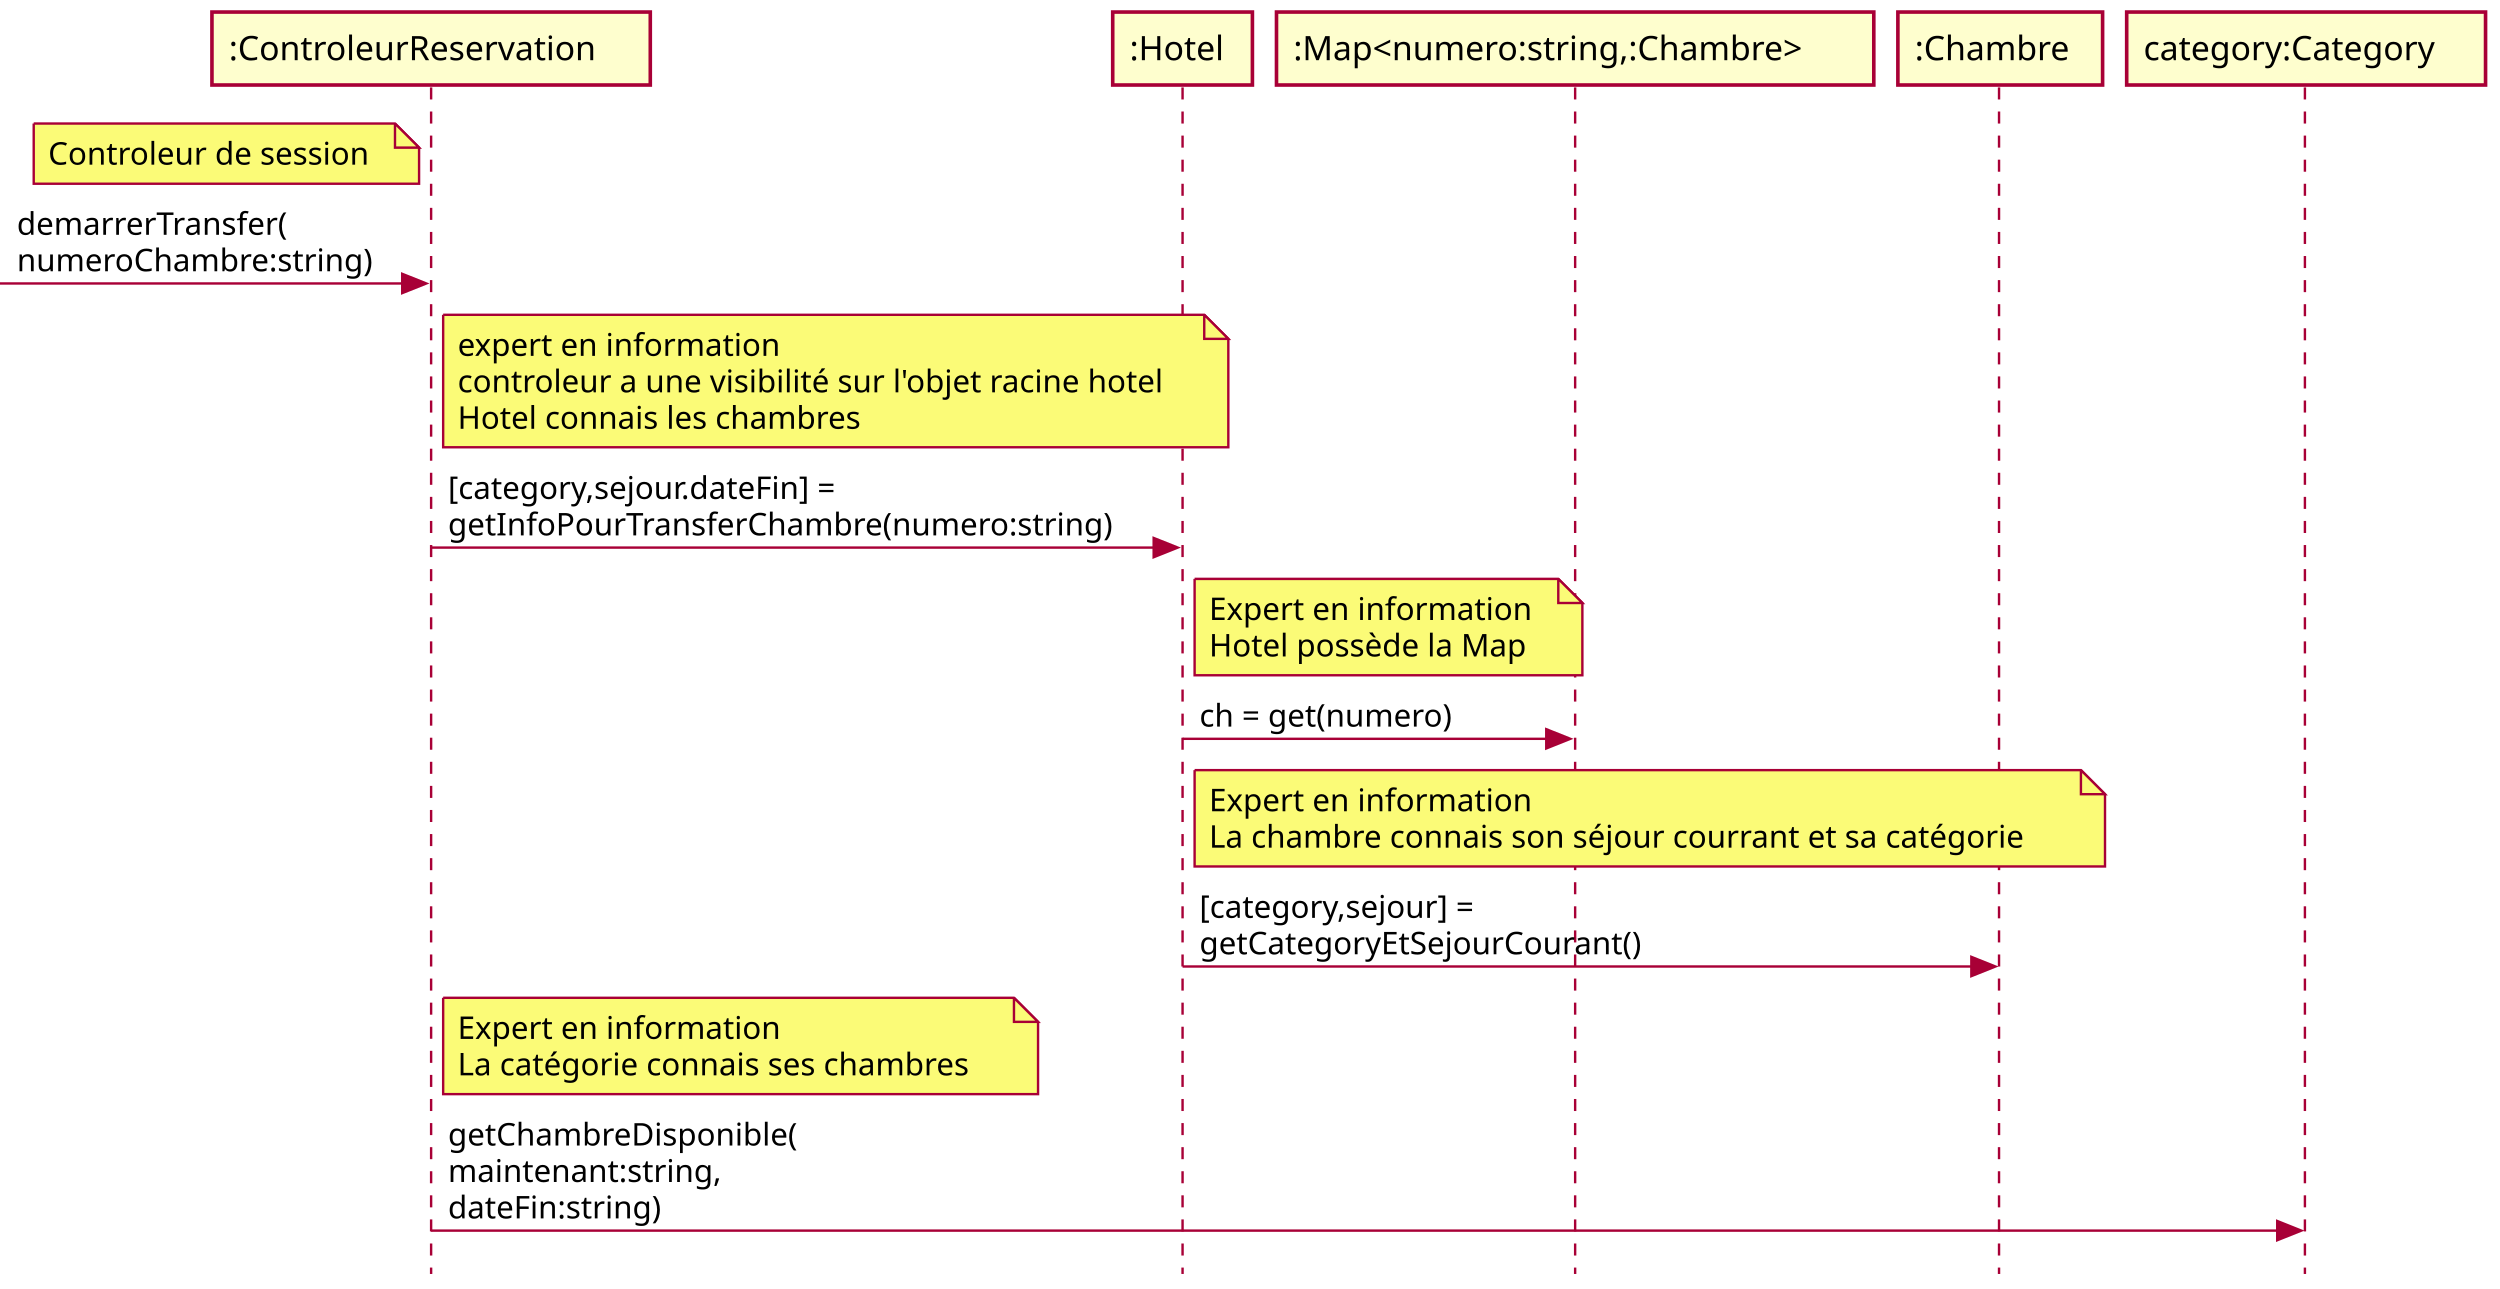
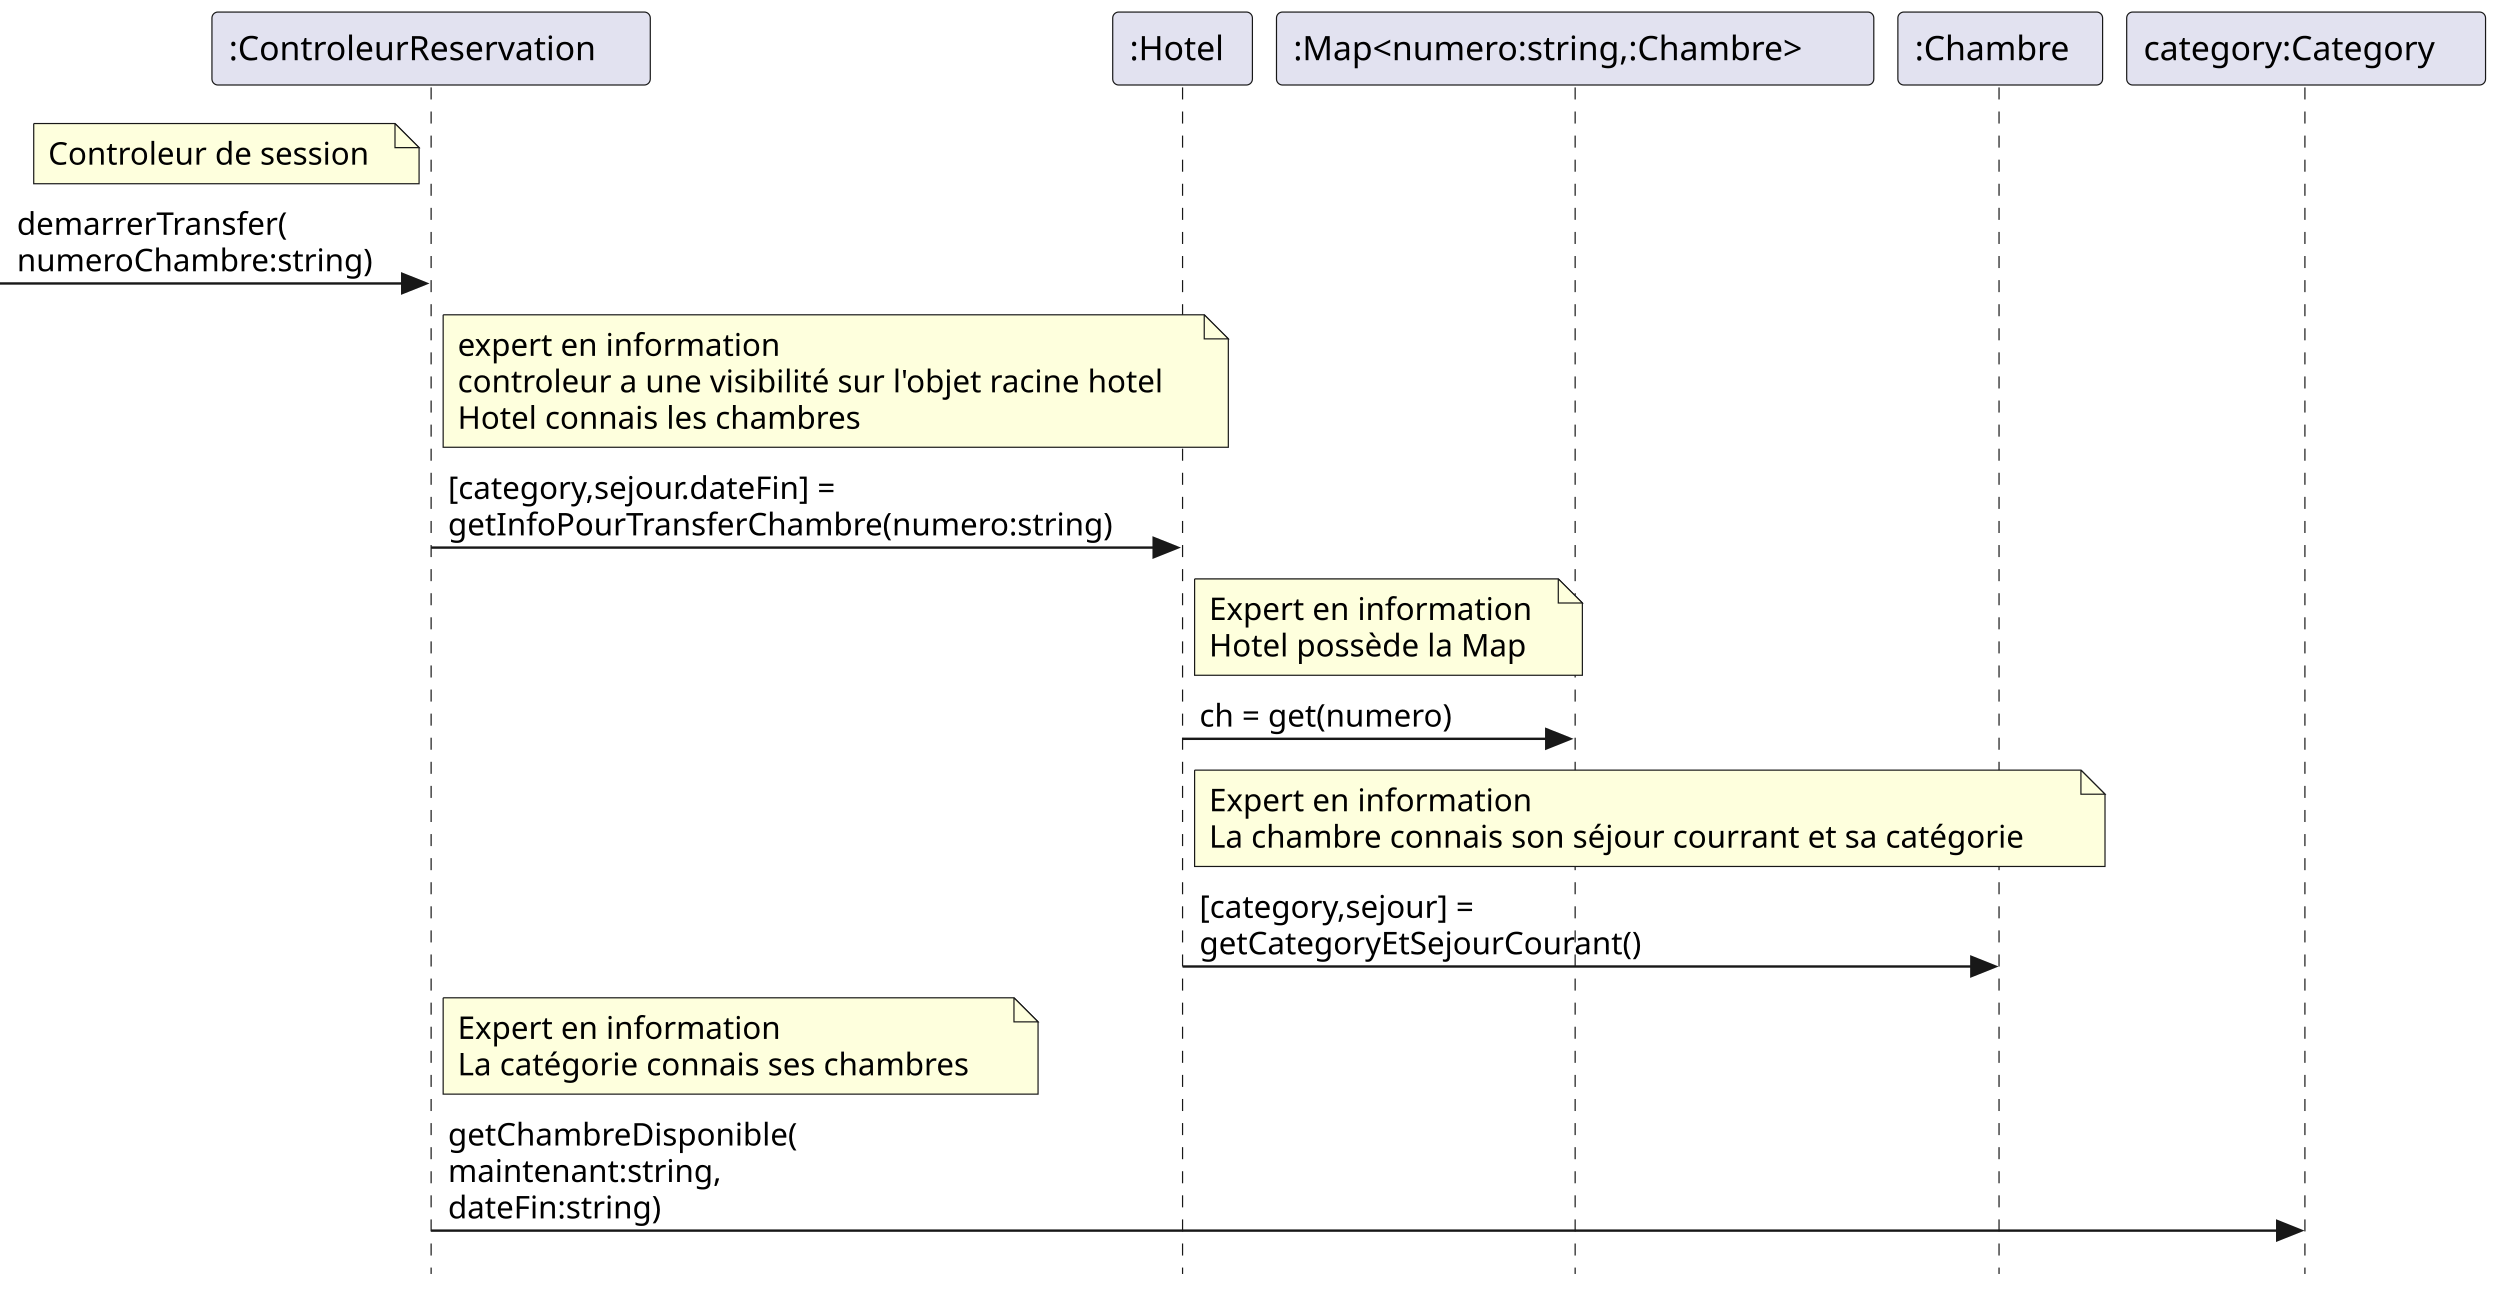
- <svg xmlns="http://www.w3.org/2000/svg" contentScriptType="application/ecmascript" contentStyleType="text/css" height="535px" preserveAspectRatio="none" style="width:1038px;height:535px;" version="1.1" viewBox="0 0 1038 535" width="1038px" zoomAndPan="magnify">
+ <svg xmlns="http://www.w3.org/2000/svg" contentStyleType="text/css" height="535px" preserveAspectRatio="none" style="width:1038px;height:535px;background:#FFFFFF;" version="1.1" viewBox="0 0 1038 535" width="1038px" zoomAndPan="magnify">
  <defs />
  <g>
-     <line style="stroke:#A80036;stroke-width:1.0;stroke-dasharray:5.0,5.0;" x1="179" x2="179" y1="36.297" y2="528.953" />
-     <line style="stroke:#A80036;stroke-width:1.0;stroke-dasharray:5.0,5.0;" x1="491" x2="491" y1="36.297" y2="528.953" />
-     <line style="stroke:#A80036;stroke-width:1.0;stroke-dasharray:5.0,5.0;" x1="654" x2="654" y1="36.297" y2="528.953" />
-     <line style="stroke:#A80036;stroke-width:1.0;stroke-dasharray:5.0,5.0;" x1="830" x2="830" y1="36.297" y2="528.953" />
-     <line style="stroke:#A80036;stroke-width:1.0;stroke-dasharray:5.0,5.0;" x1="957" x2="957" y1="36.297" y2="528.953" />
-     <rect fill="#FEFECE" height="30.297" style="stroke:#A80036;stroke-width:1.5;" width="182" x="88" y="5" />
+     <line style="stroke:#181818;stroke-width:0.5;stroke-dasharray:5.0,5.0;" x1="179" x2="179" y1="36.297" y2="528.953" />
+     <line style="stroke:#181818;stroke-width:0.5;stroke-dasharray:5.0,5.0;" x1="491" x2="491" y1="36.297" y2="528.953" />
+     <line style="stroke:#181818;stroke-width:0.5;stroke-dasharray:5.0,5.0;" x1="654" x2="654" y1="36.297" y2="528.953" />
+     <line style="stroke:#181818;stroke-width:0.5;stroke-dasharray:5.0,5.0;" x1="830" x2="830" y1="36.297" y2="528.953" />
+     <line style="stroke:#181818;stroke-width:0.5;stroke-dasharray:5.0,5.0;" x1="957" x2="957" y1="36.297" y2="528.953" />
+     <rect fill="#E2E2F0" height="30.297" rx="2.5" ry="2.5" style="stroke:#181818;stroke-width:0.5;" width="182" x="88" y="5" />
    <text fill="#000000" font-family="sans-serif" font-size="14" lengthAdjust="spacing" textLength="168" x="95" y="24.995">:ControleurReservation</text>
-     <rect fill="#FEFECE" height="30.297" style="stroke:#A80036;stroke-width:1.5;" width="58" x="462" y="5" />
+     <rect fill="#E2E2F0" height="30.297" rx="2.5" ry="2.5" style="stroke:#181818;stroke-width:0.5;" width="58" x="462" y="5" />
    <text fill="#000000" font-family="sans-serif" font-size="14" lengthAdjust="spacing" textLength="44" x="469" y="24.995">:Hotel</text>
-     <rect fill="#FEFECE" height="30.297" style="stroke:#A80036;stroke-width:1.5;" width="248" x="530" y="5" />
+     <rect fill="#E2E2F0" height="30.297" rx="2.5" ry="2.5" style="stroke:#181818;stroke-width:0.5;" width="248" x="530" y="5" />
    <text fill="#000000" font-family="sans-serif" font-size="14" lengthAdjust="spacing" textLength="234" x="537" y="24.995">:Map&lt;numero:string,:Chambre&gt;</text>
-     <rect fill="#FEFECE" height="30.297" style="stroke:#A80036;stroke-width:1.5;" width="85" x="788" y="5" />
+     <rect fill="#E2E2F0" height="30.297" rx="2.5" ry="2.5" style="stroke:#181818;stroke-width:0.5;" width="85" x="788" y="5" />
    <text fill="#000000" font-family="sans-serif" font-size="14" lengthAdjust="spacing" textLength="71" x="795" y="24.995">:Chambre</text>
-     <rect fill="#FEFECE" height="30.297" style="stroke:#A80036;stroke-width:1.5;" width="149" x="883" y="5" />
+     <rect fill="#E2E2F0" height="30.297" rx="2.5" ry="2.5" style="stroke:#181818;stroke-width:0.5;" width="149" x="883" y="5" />
    <text fill="#000000" font-family="sans-serif" font-size="14" lengthAdjust="spacing" textLength="135" x="890" y="24.995">category:Category</text>
-     <path d="M14,51.297 L14,76.297 L174,76.297 L174,61.297 L164,51.297 L14,51.297 " fill="#FBFB77" style="stroke:#A80036;stroke-width:1.0;" />
-     <path d="M164,51.297 L164,61.297 L174,61.297 L164,51.297 " fill="#FBFB77" style="stroke:#A80036;stroke-width:1.0;" />
+     <path d="M14,51.297 L14,76.297 L174,76.297 L174,61.297 L164,51.297 L14,51.297 " fill="#FEFFDD" style="stroke:#181818;stroke-width:0.5;" />
+     <path d="M164,51.297 L164,61.297 L174,61.297 L164,51.297 " fill="#FEFFDD" style="stroke:#181818;stroke-width:0.5;" />
    <text fill="#000000" font-family="sans-serif" font-size="13" lengthAdjust="spacing" textLength="139" x="20" y="68.364">Controleur de session</text>
-     <polygon fill="#A80036" points="167,113.695,177,117.695,167,121.695" style="stroke:#A80036;stroke-width:1.0;" />
-     <line style="stroke:#A80036;stroke-width:1.0;" x1="0" x2="173" y1="117.695" y2="117.695" />
+     <polygon fill="#181818" points="167,113.695,177,117.695,167,121.695" style="stroke:#181818;stroke-width:1.0;" />
+     <line style="stroke:#181818;stroke-width:1.0;" x1="0" x2="173" y1="117.695" y2="117.695" />
    <text fill="#000000" font-family="sans-serif" font-size="13" lengthAdjust="spacing" textLength="119" x="7" y="97.497">demarrerTransfer(</text>
    <text fill="#000000" font-family="sans-serif" font-size="13" lengthAdjust="spacing" textLength="155" x="7" y="112.629">numeroChambre:string)</text>
-     <path d="M184,130.695 L184,185.695 L510,185.695 L510,140.695 L500,130.695 L184,130.695 " fill="#FBFB77" style="stroke:#A80036;stroke-width:1.0;" />
-     <path d="M500,130.695 L500,140.695 L510,140.695 L500,130.695 " fill="#FBFB77" style="stroke:#A80036;stroke-width:1.0;" />
+     <path d="M184,130.695 L184,185.695 L510,185.695 L510,140.695 L500,130.695 L184,130.695 " fill="#FEFFDD" style="stroke:#181818;stroke-width:0.5;" />
+     <path d="M500,130.695 L500,140.695 L510,140.695 L500,130.695 " fill="#FEFFDD" style="stroke:#181818;stroke-width:0.5;" />
    <text fill="#000000" font-family="sans-serif" font-size="13" lengthAdjust="spacing" textLength="140" x="190" y="147.762">expert en information</text>
    <text fill="#000000" font-family="sans-serif" font-size="13" lengthAdjust="spacing" textLength="305" x="190" y="162.895">controleur a une visibilité sur l'objet racine hotel</text>
    <text fill="#000000" font-family="sans-serif" font-size="13" lengthAdjust="spacing" textLength="176" x="190" y="178.028">Hotel connais les chambres</text>
-     <polygon fill="#A80036" points="479,223.359,489,227.359,479,231.359" style="stroke:#A80036;stroke-width:1.0;" />
-     <line style="stroke:#A80036;stroke-width:1.0;" x1="179" x2="485" y1="227.359" y2="227.359" />
+     <polygon fill="#181818" points="479,223.359,489,227.359,479,231.359" style="stroke:#181818;stroke-width:1.0;" />
+     <line style="stroke:#181818;stroke-width:1.0;" x1="179" x2="485" y1="227.359" y2="227.359" />
    <text fill="#000000" font-family="sans-serif" font-size="13" lengthAdjust="spacing" textLength="175" x="186" y="207.161">[category,sejour.dateFin] =</text>
    <text fill="#000000" font-family="sans-serif" font-size="13" lengthAdjust="spacing" textLength="288" x="186" y="222.293">getInfoPourTransferChambre(numero:string)</text>
-     <path d="M496,240.359 L496,280.359 L657,280.359 L657,250.359 L647,240.359 L496,240.359 " fill="#FBFB77" style="stroke:#A80036;stroke-width:1.0;" />
-     <path d="M647,240.359 L647,250.359 L657,250.359 L647,240.359 " fill="#FBFB77" style="stroke:#A80036;stroke-width:1.0;" />
+     <path d="M496,240.359 L496,280.359 L657,280.359 L657,250.359 L647,240.359 L496,240.359 " fill="#FEFFDD" style="stroke:#181818;stroke-width:0.5;" />
+     <path d="M647,240.359 L647,250.359 L657,250.359 L647,240.359 " fill="#FEFFDD" style="stroke:#181818;stroke-width:0.5;" />
    <text fill="#000000" font-family="sans-serif" font-size="13" lengthAdjust="spacing" textLength="140" x="502" y="257.426">Expert en information</text>
    <text fill="#000000" font-family="sans-serif" font-size="13" lengthAdjust="spacing" textLength="136" x="502" y="272.559">Hotel possède la Map</text>
-     <polygon fill="#A80036" points="642,302.758,652,306.758,642,310.758" style="stroke:#A80036;stroke-width:1.0;" />
-     <line style="stroke:#A80036;stroke-width:1.0;" x1="491" x2="648" y1="306.758" y2="306.758" />
+     <polygon fill="#181818" points="642,302.758,652,306.758,642,310.758" style="stroke:#181818;stroke-width:1.0;" />
+     <line style="stroke:#181818;stroke-width:1.0;" x1="491" x2="648" y1="306.758" y2="306.758" />
    <text fill="#000000" font-family="sans-serif" font-size="13" lengthAdjust="spacing" textLength="114" x="498" y="301.692">ch = get(numero)</text>
-     <path d="M496,319.758 L496,359.758 L874,359.758 L874,329.758 L864,319.758 L496,319.758 " fill="#FBFB77" style="stroke:#A80036;stroke-width:1.0;" />
-     <path d="M864,319.758 L864,329.758 L874,329.758 L864,319.758 " fill="#FBFB77" style="stroke:#A80036;stroke-width:1.0;" />
+     <path d="M496,319.758 L496,359.758 L874,359.758 L874,329.758 L864,319.758 L496,319.758 " fill="#FEFFDD" style="stroke:#181818;stroke-width:0.5;" />
+     <path d="M864,319.758 L864,329.758 L874,329.758 L864,319.758 " fill="#FEFFDD" style="stroke:#181818;stroke-width:0.5;" />
    <text fill="#000000" font-family="sans-serif" font-size="13" lengthAdjust="spacing" textLength="140" x="502" y="336.825">Expert en information</text>
    <text fill="#000000" font-family="sans-serif" font-size="13" lengthAdjust="spacing" textLength="357" x="502" y="351.957">La chambre connais son séjour courrant et sa catégorie</text>
-     <polygon fill="#A80036" points="818.5,397.289,828.5,401.289,818.5,405.289" style="stroke:#A80036;stroke-width:1.0;" />
-     <line style="stroke:#A80036;stroke-width:1.0;" x1="491" x2="824.5" y1="401.289" y2="401.289" />
+     <polygon fill="#181818" points="818.5,397.289,828.5,401.289,818.5,405.289" style="stroke:#181818;stroke-width:1.0;" />
+     <line style="stroke:#181818;stroke-width:1.0;" x1="491" x2="824.5" y1="401.289" y2="401.289" />
    <text fill="#000000" font-family="sans-serif" font-size="13" lengthAdjust="spacing" textLength="124" x="498" y="381.09">[category,sejour] =</text>
    <text fill="#000000" font-family="sans-serif" font-size="13" lengthAdjust="spacing" textLength="194" x="498" y="396.223">getCategoryEtSejourCourant()</text>
-     <path d="M184,414.289 L184,454.289 L431,454.289 L431,424.289 L421,414.289 L184,414.289 " fill="#FBFB77" style="stroke:#A80036;stroke-width:1.0;" />
-     <path d="M421,414.289 L421,424.289 L431,424.289 L421,414.289 " fill="#FBFB77" style="stroke:#A80036;stroke-width:1.0;" />
+     <path d="M184,414.289 L184,454.289 L431,454.289 L431,424.289 L421,414.289 L184,414.289 " fill="#FEFFDD" style="stroke:#181818;stroke-width:0.5;" />
+     <path d="M421,414.289 L421,424.289 L431,424.289 L421,414.289 " fill="#FEFFDD" style="stroke:#181818;stroke-width:0.5;" />
    <text fill="#000000" font-family="sans-serif" font-size="13" lengthAdjust="spacing" textLength="140" x="190" y="431.356">Expert en information</text>
    <text fill="#000000" font-family="sans-serif" font-size="13" lengthAdjust="spacing" textLength="226" x="190" y="446.489">La catégorie connais ses chambres</text>
-     <polygon fill="#A80036" points="945.5,506.953,955.5,510.953,945.5,514.953" style="stroke:#A80036;stroke-width:1.0;" />
-     <line style="stroke:#A80036;stroke-width:1.0;" x1="179" x2="951.5" y1="510.953" y2="510.953" />
+     <polygon fill="#181818" points="945.5,506.953,955.5,510.953,945.5,514.953" style="stroke:#181818;stroke-width:1.0;" />
+     <line style="stroke:#181818;stroke-width:1.0;" x1="179" x2="951.5" y1="510.953" y2="510.953" />
    <text fill="#000000" font-family="sans-serif" font-size="13" lengthAdjust="spacing" textLength="151" x="186" y="475.622">getChambreDisponible(</text>
    <text fill="#000000" font-family="sans-serif" font-size="13" lengthAdjust="spacing" textLength="119" x="186" y="490.754">maintenant:string,</text>
    <text fill="#000000" font-family="sans-serif" font-size="13" lengthAdjust="spacing" textLength="93" x="186" y="505.887">dateFin:string)</text>
  </g>
</svg>
